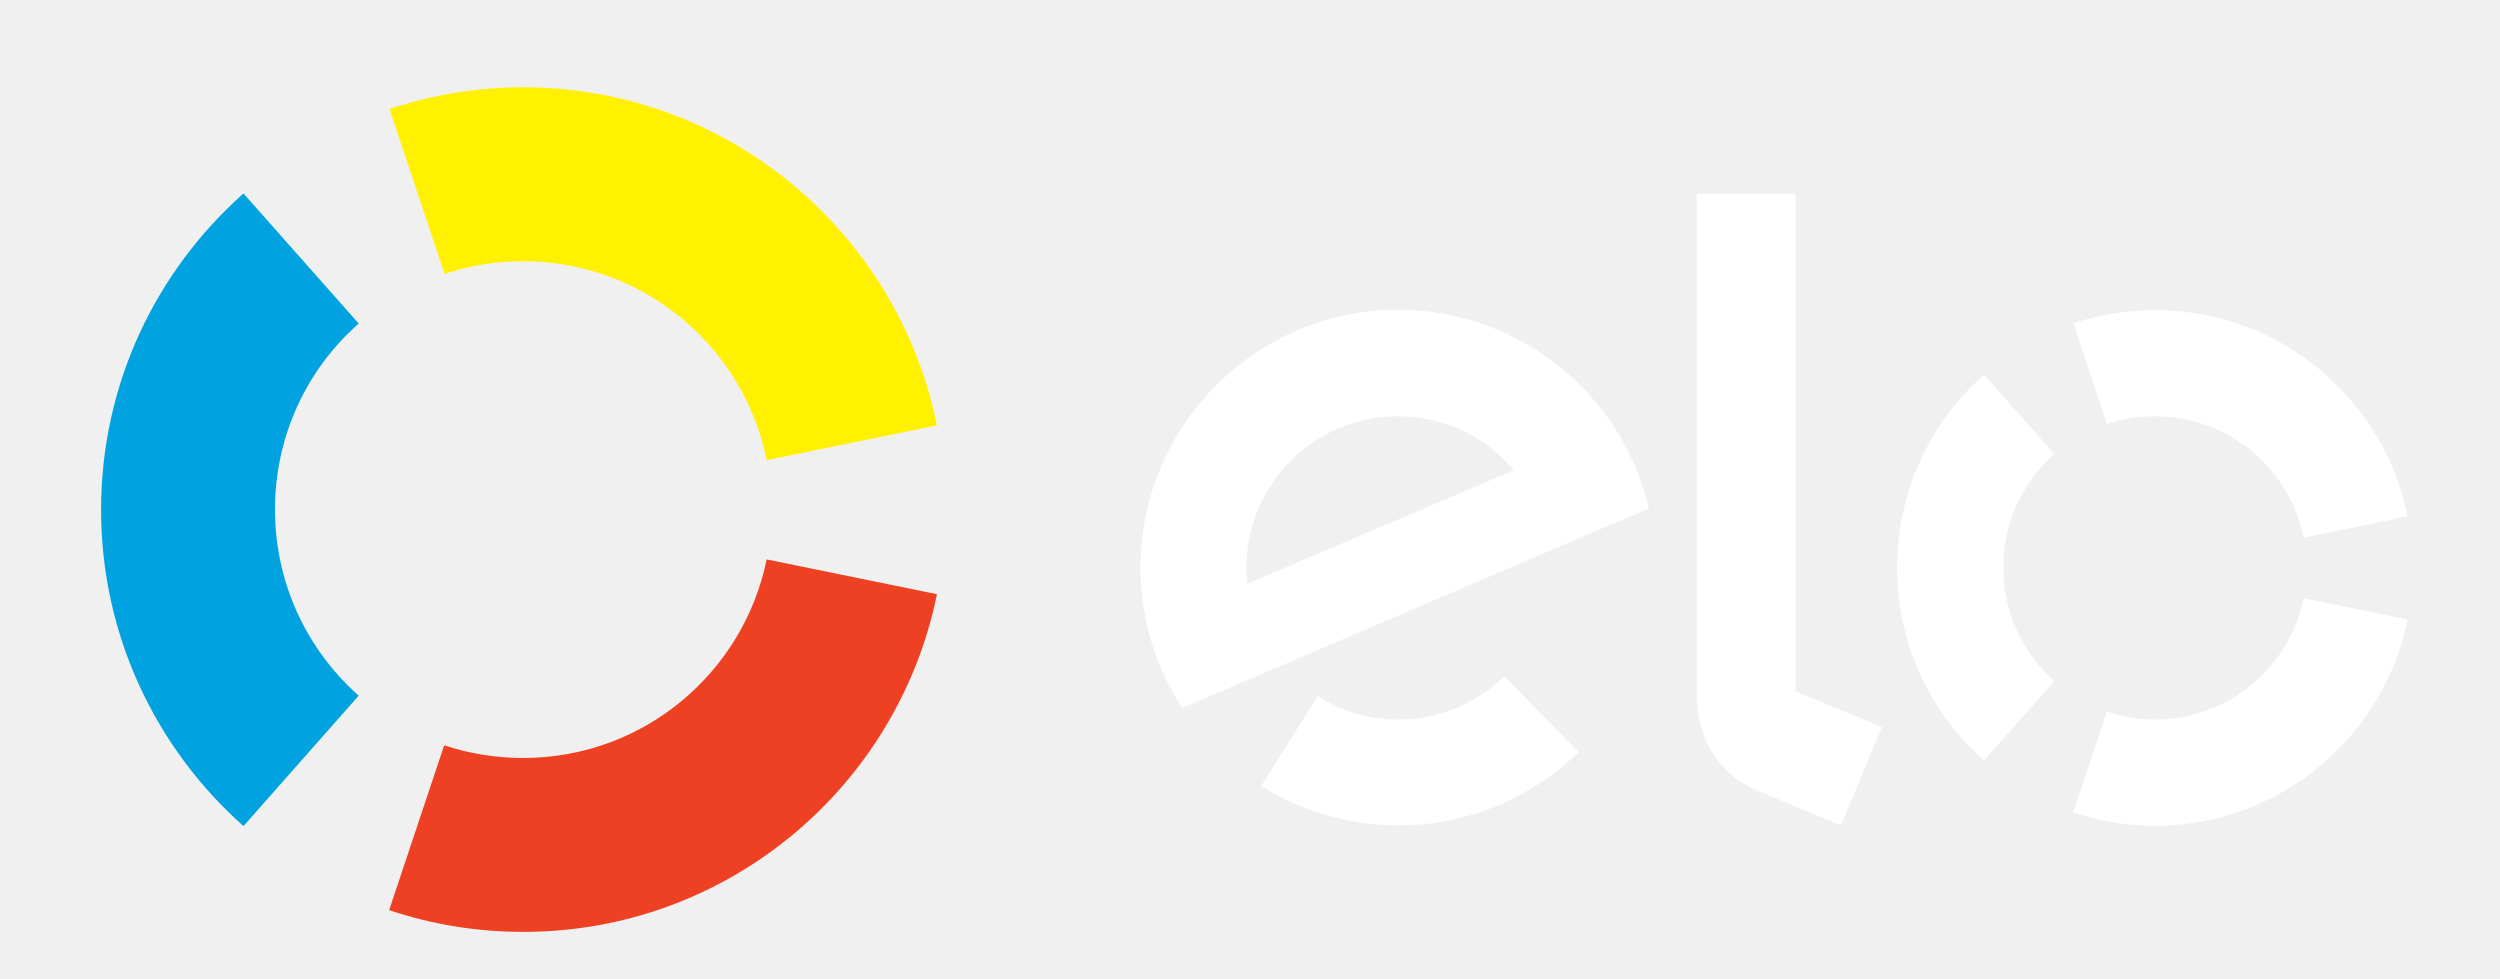
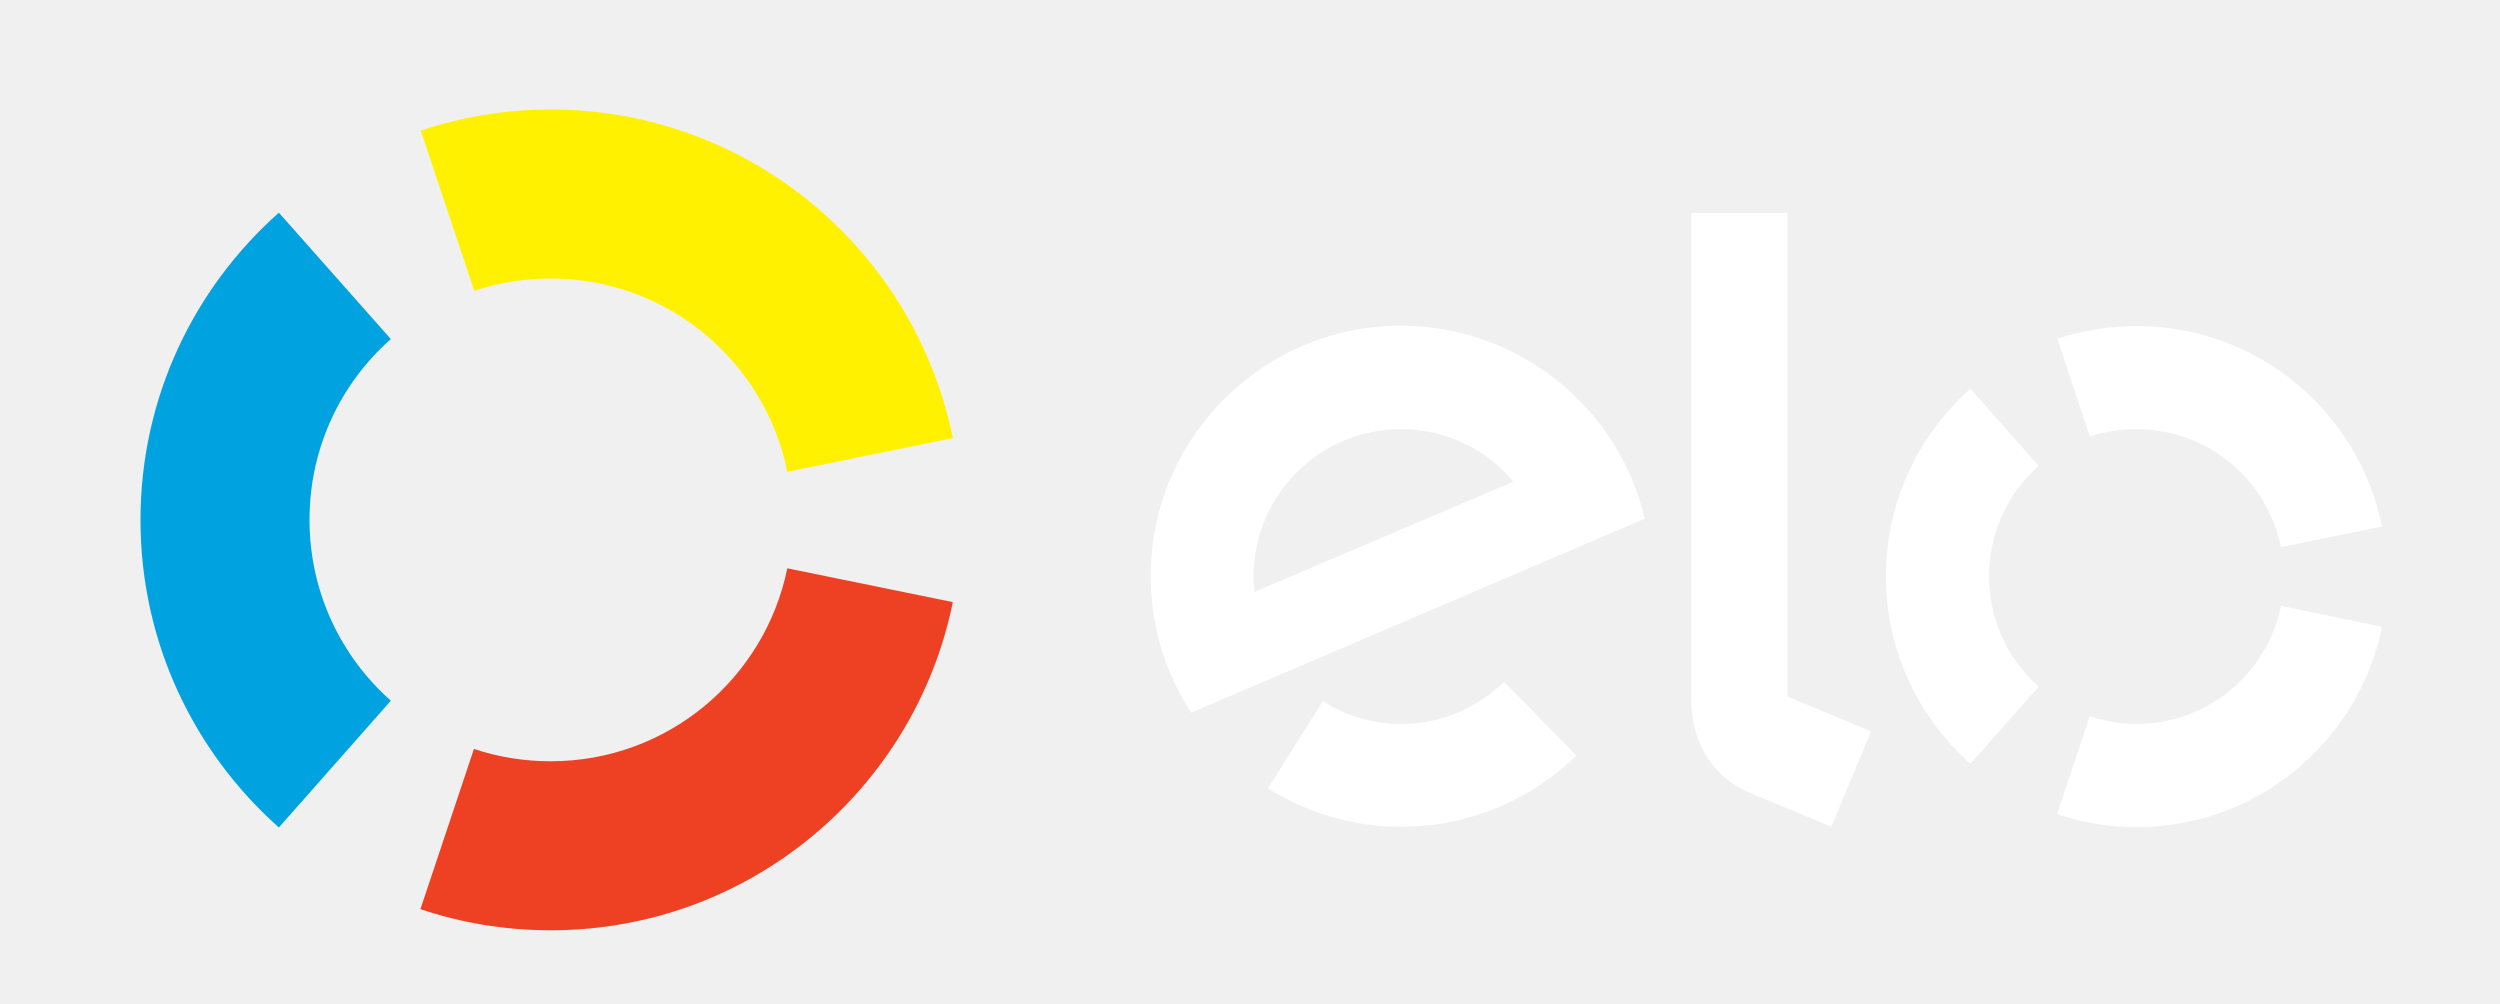
- <svg xmlns="http://www.w3.org/2000/svg" viewBox="28 95 690 270" fill="none">
+ <svg xmlns="http://www.w3.org/2000/svg" viewBox="16 88 710 285" fill="none">
  <path d="M150.7 170.6c6.8-2.3 14.1-3.5 21.7-3.5 33.2 0 60.9 23.6 67.2 54.9l47-9.6c-10.8-53.2-57.8-93.3-114.2-93.3-12.9 0-25.3 2.1-36.9 6l15.2 45.5z" fill="#FFF100" />
  <path d="M95.2 323l31.8-36c-14.2-12.6-23.1-30.9-23.1-51.4 0-20.4 8.9-38.8 23.1-51.3l-31.8-35.9c-24.1 21.4-39.3 52.5-39.3 87.3 0 34.7 15.2 65.9 39.3 87.3z" fill="#00A3DF" />
  <path d="M239.6 249.4c-6.4 31.3-34 54.8-67.2 54.8-7.6 0-14.9-1.2-21.8-3.5l-15.2 45.5c11.6 3.9 24.1 6 37 6 56.4 0 103.4-40 114.2-93.2l-47-9.6z" fill="#EE4023" />
  <g fill="#FFF">
    <path d="M443.2 281.6c-7.8 7.6-18.3 12.2-29.9 12-8-.1-15.4-2.5-21.6-6.5l-15.6 24.8c10.7 6.7 23.2 10.7 36.8 10.9 19.7.3 37.7-7.5 50.8-20.2l-20.5-21zM415 180.5c-39.2-.6-71.6 30.8-72.2 70-.2 14.7 4 28.5 11.5 39.9l128.8-55.1c-7.2-30.9-34.8-54.2-68.1-54.8zm-42.7 75.6c-.2-1.6-.3-3.3-.3-5 .4-23.1 19.4-41.6 42.5-41.2 12.6.2 23.8 5.9 31.3 14.9l-73.5 31.3zm151.3-107.6v137.3l23.8 9.9-11.3 27.1-23.6-9.8c-5.3-2.3-8.9-5.8-11.6-9.8-2.6-4-4.6-9.6-4.6-17V148.5h27.3zM609.5 212c4.2-1.4 8.6-2.1 13.3-2.1 20.3 0 37.1 14.4 41 33.5l28.7-5.9c-6.6-32.5-35.3-56.9-69.7-56.9-7.9 0-15.5 1.3-22.5 3.6l9.2 27.8zm-33.9 92.9L595 283c-8.7-7.7-14.1-18.9-14.1-31.4s5.5-23.7 14.1-31.3l-19.4-21.9c-14.7 13-24 32.1-24 53.3 0 21.2 9.3 40.2 24 53.2zm88.2-44.8c-3.9 19.1-20.8 33.5-41 33.5-4.6 0-9.1-.8-13.3-2.2l-9.3 27.8c7.1 2.4 14.7 3.7 22.6 3.7 34.4 0 63.1-24.4 69.7-56.9l-28.7-5.9z" />
  </g>
</svg>
